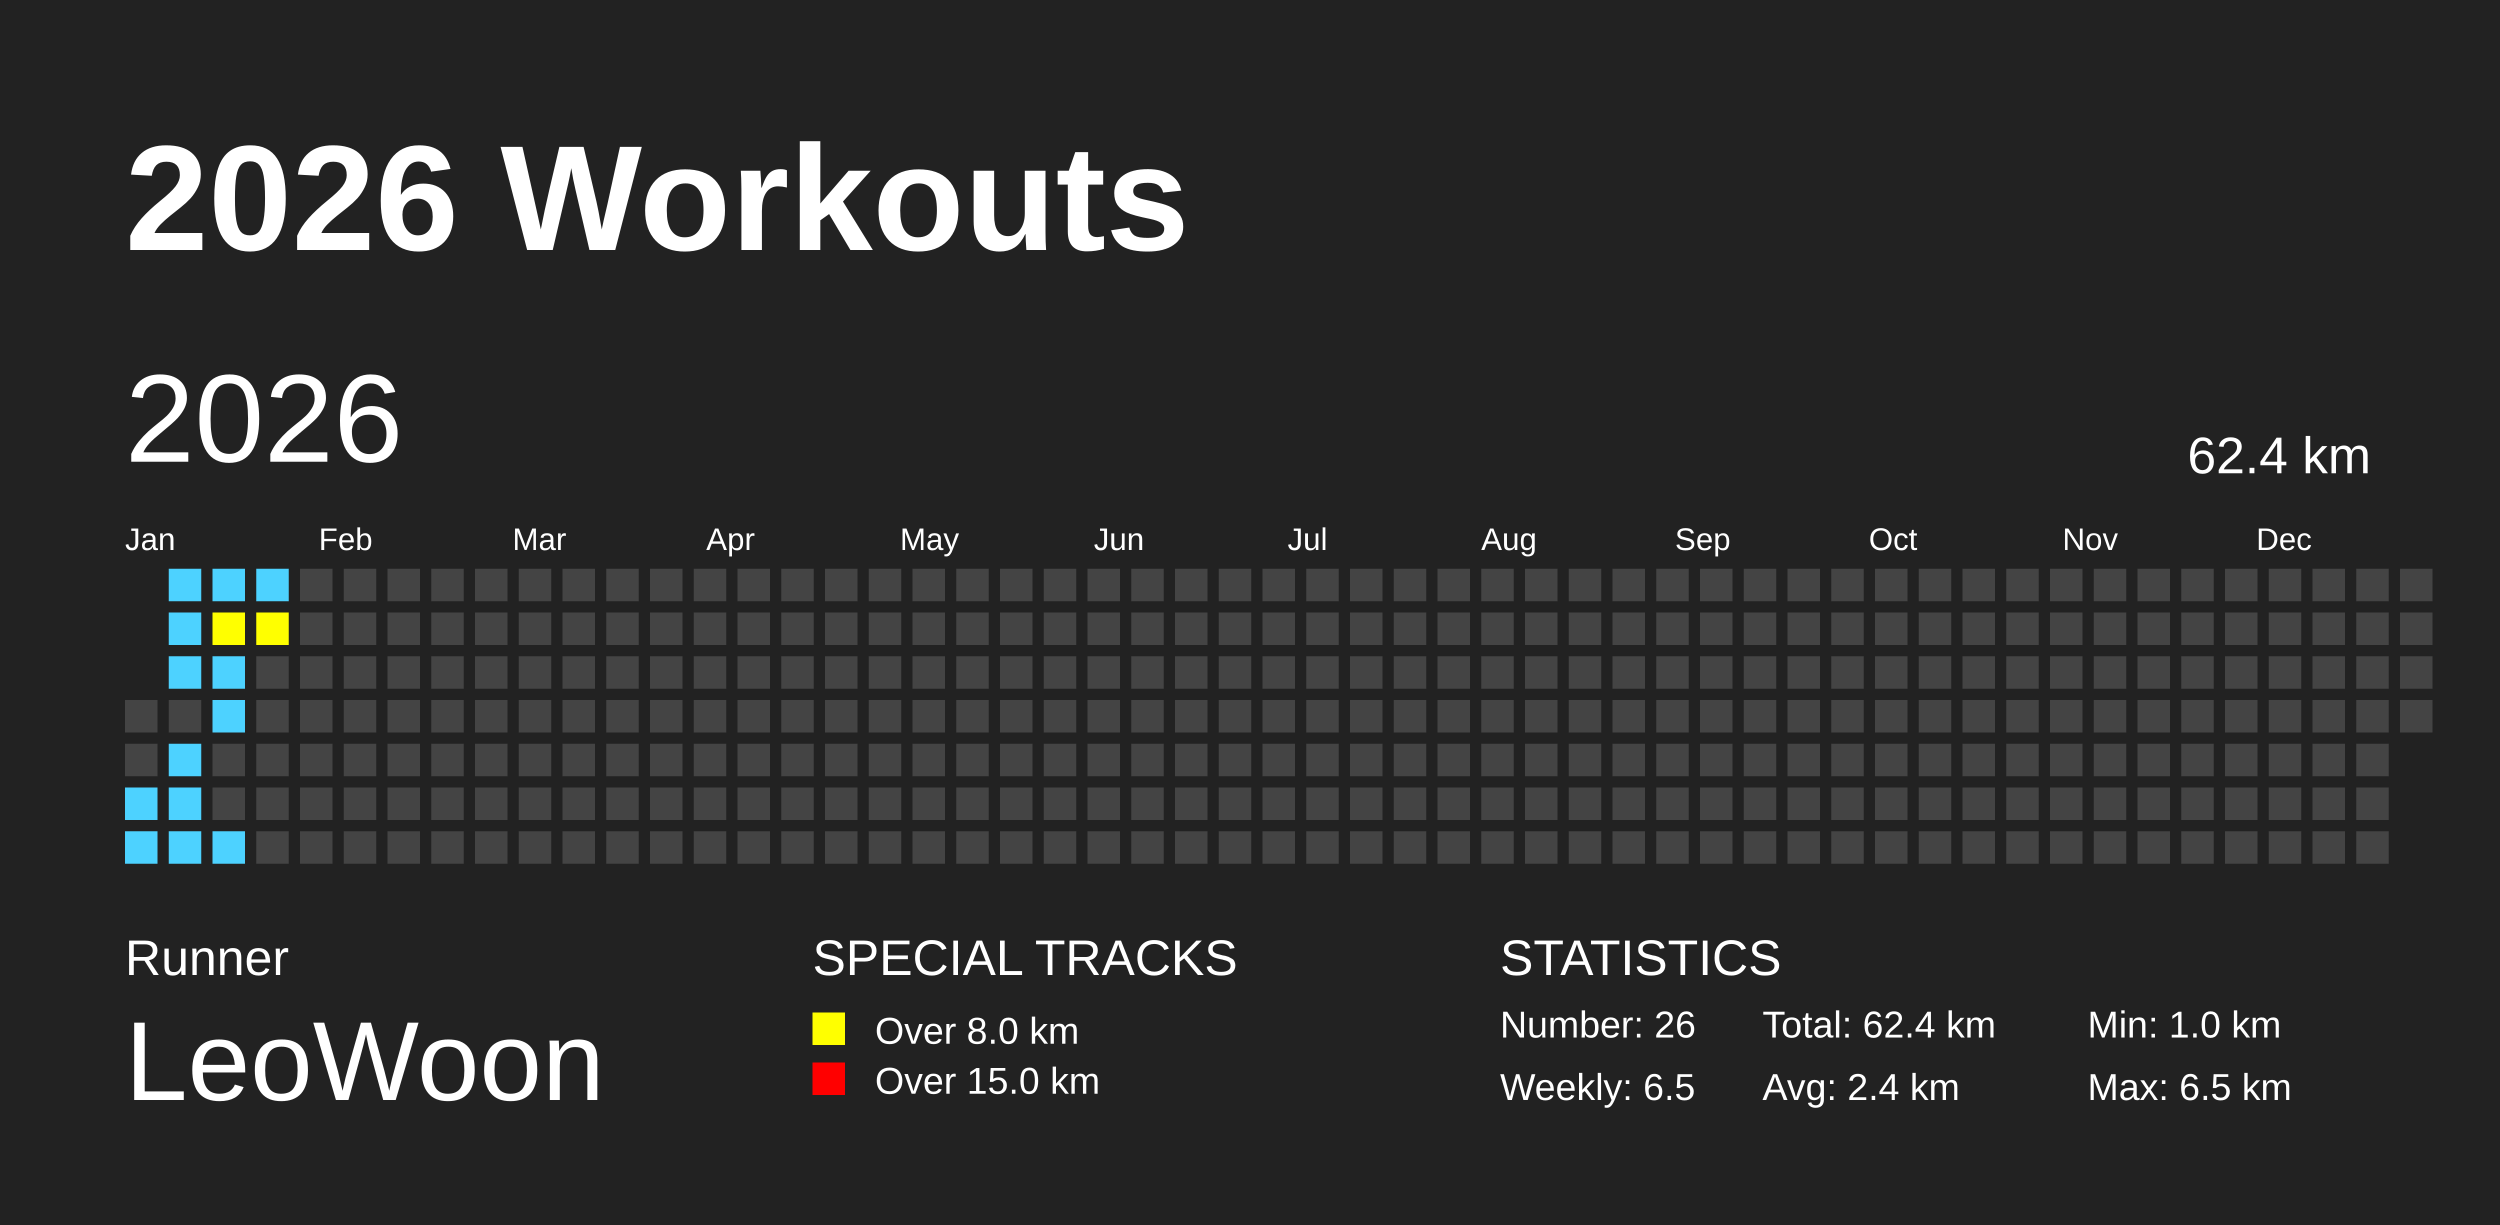
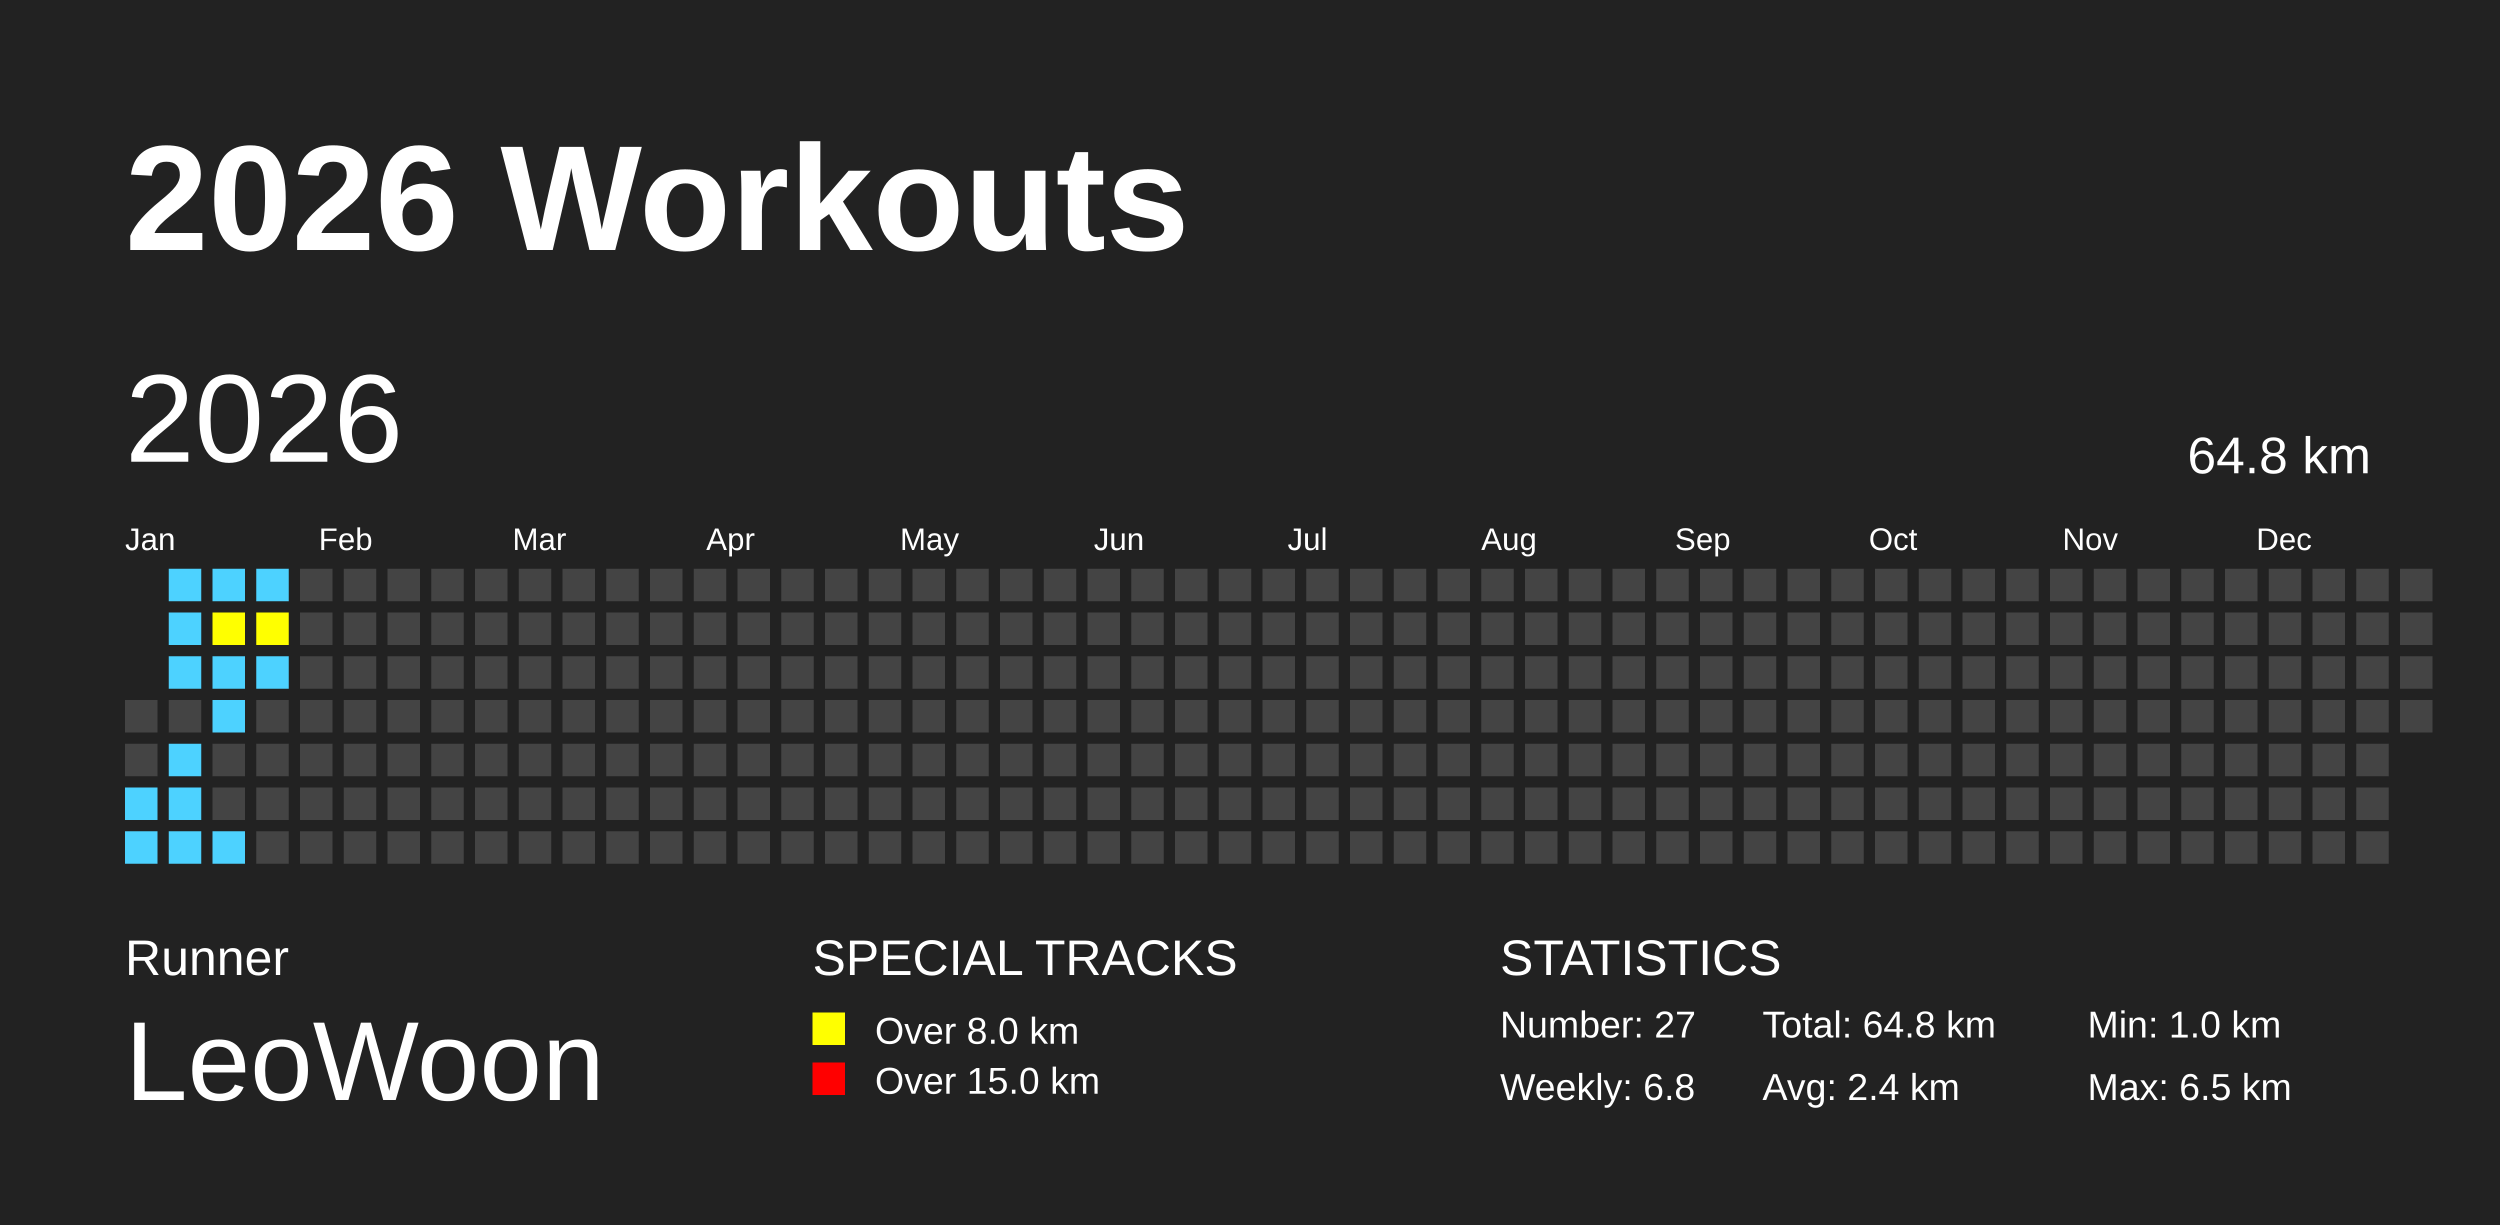
<svg xmlns="http://www.w3.org/2000/svg" baseProfile="full" height="98mm" version="1.1" viewBox="0,0,200,98" width="200mm">
  <defs />
  <rect fill="#222222" height="98" width="200" x="0" y="0" />
  <text fill="#FFFFFF" style="font-size:12px; font-family:Arial; font-weight:bold;" x="10" y="20">2026 Workouts</text>
  <text fill="#FFFFFF" style="font-size:4px; font-family:Arial" x="10" y="78">Runner</text>
  <text fill="#FFFFFF" style="font-size:9px; font-family:Arial" x="10" y="88">LeoWoon</text>
  <text fill="#FFFFFF" style="font-size:4px; font-family:Arial" x="65" y="78">SPECIAL TRACKS</text>
  <rect fill="yellow" height="2.6" width="2.6" x="65" y="81" />
  <text fill="#FFFFFF" style="font-size:3px; font-family:Arial" x="70" y="83.5">Over 8.0 km</text>
  <rect fill="red" height="2.6" width="2.6" x="65" y="85" />
  <text fill="#FFFFFF" style="font-size:3px; font-family:Arial" x="70" y="87.5">Over 15.0 km</text>
  <text fill="#FFFFFF" style="font-size:4px; font-family:Arial" x="120" y="78">STATISTICS</text>
-   <text fill="#FFFFFF" style="font-size:3px; font-family:Arial" x="120" y="83">Number: 26</text>
-   <text fill="#FFFFFF" style="font-size:3px; font-family:Arial" x="120" y="88">Weekly: 6.5</text>
-   <text fill="#FFFFFF" style="font-size:3px; font-family:Arial" x="141" y="83">Total: 62.4 km</text>
+   <text fill="#FFFFFF" style="font-size:3px; font-family:Arial" x="120" y="83">Number: 27</text>
+   <text fill="#FFFFFF" style="font-size:3px; font-family:Arial" x="120" y="88">Weekly: 6.8</text>
+   <text fill="#FFFFFF" style="font-size:3px; font-family:Arial" x="141" y="83">Total: 64.8 km</text>
  <text fill="#FFFFFF" style="font-size:3px; font-family:Arial" x="141" y="88">Avg: 2.4 km</text>
  <text fill="#FFFFFF" style="font-size:3px; font-family:Arial" x="167" y="83">Min: 1.0 km</text>
  <text fill="#FFFFFF" style="font-size:3px; font-family:Arial" x="167" y="88">Max: 6.5 km</text>
  <text dominant-baseline="hanging" fill="#FFFFFF" style="font-size:10.0px; font-family:Arial;" x="10" y="30">2026</text>
-   <text dominant-baseline="hanging" fill="#FFFFFF" style="font-size:4.125px; font-family:Arial;" x="175" y="35">62.4 km</text>
+   <text dominant-baseline="hanging" fill="#FFFFFF" style="font-size:4.125px; font-family:Arial;" x="175" y="35">64.8 km</text>
  <text fill="#FFFFFF" style="font-size:2.5px; font-family:Arial" x="10.0" y="44">Jan</text>
  <text fill="#FFFFFF" style="font-size:2.5px; font-family:Arial" x="25.5" y="44">Feb</text>
  <text fill="#FFFFFF" style="font-size:2.5px; font-family:Arial" x="41.0" y="44">Mar</text>
  <text fill="#FFFFFF" style="font-size:2.5px; font-family:Arial" x="56.5" y="44">Apr</text>
  <text fill="#FFFFFF" style="font-size:2.5px; font-family:Arial" x="72.0" y="44">May</text>
  <text fill="#FFFFFF" style="font-size:2.5px; font-family:Arial" x="87.5" y="44">Jun</text>
  <text fill="#FFFFFF" style="font-size:2.5px; font-family:Arial" x="103.0" y="44">Jul</text>
  <text fill="#FFFFFF" style="font-size:2.5px; font-family:Arial" x="118.5" y="44">Aug</text>
  <text fill="#FFFFFF" style="font-size:2.5px; font-family:Arial" x="134.0" y="44">Sep</text>
  <text fill="#FFFFFF" style="font-size:2.5px; font-family:Arial" x="149.5" y="44">Oct</text>
  <text fill="#FFFFFF" style="font-size:2.5px; font-family:Arial" x="165.0" y="44">Nov</text>
  <text fill="#FFFFFF" style="font-size:2.5px; font-family:Arial" x="180.5" y="44">Dec</text>
  <rect fill="#444444" height="2.6" width="2.6" x="10.0" y="56.0" />
  <rect fill="#444444" height="2.6" width="2.6" x="10.0" y="59.5" />
  <rect fill="#4DD2FF" height="2.6" width="2.6" x="10.0" y="63.0" />
  <rect fill="#4DD2FF" height="2.6" width="2.6" x="10.0" y="66.5" />
  <rect fill="#4DD2FF" height="2.6" width="2.6" x="13.5" y="45.5" />
  <rect fill="#4DD2FF" height="2.6" width="2.6" x="13.5" y="49.0" />
  <rect fill="#4DD2FF" height="2.6" width="2.6" x="13.5" y="52.5" />
  <rect fill="#444444" height="2.6" width="2.6" x="13.5" y="56.0" />
  <rect fill="#4DD2FF" height="2.6" width="2.6" x="13.5" y="59.5" />
  <rect fill="#4DD2FF" height="2.6" width="2.6" x="13.5" y="63.0" />
  <rect fill="#4DD2FF" height="2.6" width="2.6" x="13.5" y="66.5" />
  <rect fill="#4DD2FF" height="2.6" width="2.6" x="17.0" y="45.5" />
  <rect fill="yellow" height="2.6" width="2.6" x="17.0" y="49.0" />
  <rect fill="#4DD2FF" height="2.6" width="2.6" x="17.0" y="52.5" />
  <rect fill="#4DD2FF" height="2.6" width="2.6" x="17.0" y="56.0" />
  <rect fill="#444444" height="2.6" width="2.6" x="17.0" y="59.5" />
  <rect fill="#444444" height="2.6" width="2.6" x="17.0" y="63.0" />
  <rect fill="#4DD2FF" height="2.6" width="2.6" x="17.0" y="66.5" />
  <rect fill="#4DD2FF" height="2.6" width="2.6" x="20.5" y="45.5" />
  <rect fill="yellow" height="2.6" width="2.6" x="20.5" y="49.0" />
-   <rect fill="#444444" height="2.6" width="2.6" x="20.5" y="52.5" />
+   <rect fill="#4DD2FF" height="2.6" width="2.6" x="20.5" y="52.5" />
  <rect fill="#444444" height="2.6" width="2.6" x="20.5" y="56.0" />
  <rect fill="#444444" height="2.6" width="2.6" x="20.5" y="59.5" />
  <rect fill="#444444" height="2.6" width="2.6" x="20.5" y="63.0" />
  <rect fill="#444444" height="2.6" width="2.6" x="20.5" y="66.5" />
  <rect fill="#444444" height="2.6" width="2.6" x="24.0" y="45.5" />
  <rect fill="#444444" height="2.6" width="2.6" x="24.0" y="49.0" />
  <rect fill="#444444" height="2.6" width="2.6" x="24.0" y="52.5" />
  <rect fill="#444444" height="2.6" width="2.6" x="24.0" y="56.0" />
  <rect fill="#444444" height="2.6" width="2.6" x="24.0" y="59.5" />
  <rect fill="#444444" height="2.6" width="2.6" x="24.0" y="63.0" />
  <rect fill="#444444" height="2.6" width="2.6" x="24.0" y="66.5" />
  <rect fill="#444444" height="2.6" width="2.6" x="27.5" y="45.5" />
  <rect fill="#444444" height="2.6" width="2.6" x="27.5" y="49.0" />
  <rect fill="#444444" height="2.6" width="2.6" x="27.5" y="52.5" />
  <rect fill="#444444" height="2.6" width="2.6" x="27.5" y="56.0" />
  <rect fill="#444444" height="2.6" width="2.6" x="27.5" y="59.5" />
  <rect fill="#444444" height="2.6" width="2.6" x="27.5" y="63.0" />
  <rect fill="#444444" height="2.6" width="2.6" x="27.5" y="66.5" />
  <rect fill="#444444" height="2.6" width="2.6" x="31.0" y="45.5" />
  <rect fill="#444444" height="2.6" width="2.6" x="31.0" y="49.0" />
  <rect fill="#444444" height="2.6" width="2.6" x="31.0" y="52.5" />
  <rect fill="#444444" height="2.6" width="2.6" x="31.0" y="56.0" />
  <rect fill="#444444" height="2.6" width="2.6" x="31.0" y="59.5" />
  <rect fill="#444444" height="2.6" width="2.6" x="31.0" y="63.0" />
  <rect fill="#444444" height="2.6" width="2.6" x="31.0" y="66.5" />
  <rect fill="#444444" height="2.6" width="2.6" x="34.5" y="45.5" />
  <rect fill="#444444" height="2.6" width="2.6" x="34.5" y="49.0" />
  <rect fill="#444444" height="2.6" width="2.6" x="34.5" y="52.5" />
  <rect fill="#444444" height="2.6" width="2.6" x="34.5" y="56.0" />
  <rect fill="#444444" height="2.6" width="2.6" x="34.5" y="59.5" />
  <rect fill="#444444" height="2.6" width="2.6" x="34.5" y="63.0" />
  <rect fill="#444444" height="2.6" width="2.6" x="34.5" y="66.5" />
  <rect fill="#444444" height="2.6" width="2.6" x="38.0" y="45.5" />
  <rect fill="#444444" height="2.6" width="2.6" x="38.0" y="49.0" />
  <rect fill="#444444" height="2.6" width="2.6" x="38.0" y="52.5" />
  <rect fill="#444444" height="2.6" width="2.6" x="38.0" y="56.0" />
  <rect fill="#444444" height="2.6" width="2.6" x="38.0" y="59.5" />
  <rect fill="#444444" height="2.6" width="2.6" x="38.0" y="63.0" />
  <rect fill="#444444" height="2.6" width="2.6" x="38.0" y="66.5" />
  <rect fill="#444444" height="2.6" width="2.6" x="41.5" y="45.5" />
  <rect fill="#444444" height="2.6" width="2.6" x="41.5" y="49.0" />
  <rect fill="#444444" height="2.6" width="2.6" x="41.5" y="52.5" />
  <rect fill="#444444" height="2.6" width="2.6" x="41.5" y="56.0" />
  <rect fill="#444444" height="2.6" width="2.6" x="41.5" y="59.5" />
  <rect fill="#444444" height="2.6" width="2.6" x="41.5" y="63.0" />
  <rect fill="#444444" height="2.6" width="2.6" x="41.5" y="66.5" />
  <rect fill="#444444" height="2.6" width="2.6" x="45.0" y="45.5" />
  <rect fill="#444444" height="2.6" width="2.6" x="45.0" y="49.0" />
  <rect fill="#444444" height="2.6" width="2.6" x="45.0" y="52.5" />
  <rect fill="#444444" height="2.6" width="2.6" x="45.0" y="56.0" />
  <rect fill="#444444" height="2.6" width="2.6" x="45.0" y="59.5" />
  <rect fill="#444444" height="2.6" width="2.6" x="45.0" y="63.0" />
  <rect fill="#444444" height="2.6" width="2.6" x="45.0" y="66.5" />
  <rect fill="#444444" height="2.6" width="2.6" x="48.5" y="45.5" />
  <rect fill="#444444" height="2.6" width="2.6" x="48.5" y="49.0" />
  <rect fill="#444444" height="2.6" width="2.6" x="48.5" y="52.5" />
  <rect fill="#444444" height="2.6" width="2.6" x="48.5" y="56.0" />
  <rect fill="#444444" height="2.6" width="2.6" x="48.5" y="59.5" />
  <rect fill="#444444" height="2.6" width="2.6" x="48.5" y="63.0" />
  <rect fill="#444444" height="2.6" width="2.6" x="48.5" y="66.5" />
  <rect fill="#444444" height="2.6" width="2.6" x="52.0" y="45.5" />
  <rect fill="#444444" height="2.6" width="2.6" x="52.0" y="49.0" />
  <rect fill="#444444" height="2.6" width="2.6" x="52.0" y="52.5" />
  <rect fill="#444444" height="2.6" width="2.6" x="52.0" y="56.0" />
  <rect fill="#444444" height="2.6" width="2.6" x="52.0" y="59.5" />
  <rect fill="#444444" height="2.6" width="2.6" x="52.0" y="63.0" />
  <rect fill="#444444" height="2.6" width="2.6" x="52.0" y="66.5" />
  <rect fill="#444444" height="2.6" width="2.6" x="55.5" y="45.5" />
  <rect fill="#444444" height="2.6" width="2.6" x="55.5" y="49.0" />
  <rect fill="#444444" height="2.6" width="2.6" x="55.5" y="52.5" />
  <rect fill="#444444" height="2.6" width="2.6" x="55.5" y="56.0" />
  <rect fill="#444444" height="2.6" width="2.6" x="55.5" y="59.5" />
  <rect fill="#444444" height="2.6" width="2.6" x="55.5" y="63.0" />
  <rect fill="#444444" height="2.6" width="2.6" x="55.5" y="66.5" />
  <rect fill="#444444" height="2.6" width="2.6" x="59.0" y="45.5" />
  <rect fill="#444444" height="2.6" width="2.6" x="59.0" y="49.0" />
  <rect fill="#444444" height="2.6" width="2.6" x="59.0" y="52.5" />
  <rect fill="#444444" height="2.6" width="2.6" x="59.0" y="56.0" />
  <rect fill="#444444" height="2.6" width="2.6" x="59.0" y="59.5" />
  <rect fill="#444444" height="2.6" width="2.6" x="59.0" y="63.0" />
  <rect fill="#444444" height="2.6" width="2.6" x="59.0" y="66.5" />
  <rect fill="#444444" height="2.6" width="2.6" x="62.5" y="45.5" />
  <rect fill="#444444" height="2.6" width="2.6" x="62.5" y="49.0" />
  <rect fill="#444444" height="2.6" width="2.6" x="62.5" y="52.5" />
  <rect fill="#444444" height="2.6" width="2.6" x="62.5" y="56.0" />
  <rect fill="#444444" height="2.6" width="2.6" x="62.5" y="59.5" />
  <rect fill="#444444" height="2.6" width="2.6" x="62.5" y="63.0" />
  <rect fill="#444444" height="2.6" width="2.6" x="62.5" y="66.5" />
  <rect fill="#444444" height="2.6" width="2.6" x="66.0" y="45.5" />
  <rect fill="#444444" height="2.6" width="2.6" x="66.0" y="49.0" />
  <rect fill="#444444" height="2.6" width="2.6" x="66.0" y="52.5" />
  <rect fill="#444444" height="2.6" width="2.6" x="66.0" y="56.0" />
  <rect fill="#444444" height="2.6" width="2.6" x="66.0" y="59.5" />
  <rect fill="#444444" height="2.6" width="2.6" x="66.0" y="63.0" />
  <rect fill="#444444" height="2.6" width="2.6" x="66.0" y="66.5" />
  <rect fill="#444444" height="2.6" width="2.6" x="69.5" y="45.5" />
  <rect fill="#444444" height="2.6" width="2.6" x="69.5" y="49.0" />
  <rect fill="#444444" height="2.6" width="2.6" x="69.5" y="52.5" />
  <rect fill="#444444" height="2.6" width="2.6" x="69.5" y="56.0" />
  <rect fill="#444444" height="2.6" width="2.6" x="69.5" y="59.5" />
  <rect fill="#444444" height="2.6" width="2.6" x="69.5" y="63.0" />
  <rect fill="#444444" height="2.6" width="2.6" x="69.5" y="66.5" />
  <rect fill="#444444" height="2.6" width="2.6" x="73.0" y="45.5" />
  <rect fill="#444444" height="2.6" width="2.6" x="73.0" y="49.0" />
  <rect fill="#444444" height="2.6" width="2.6" x="73.0" y="52.5" />
  <rect fill="#444444" height="2.6" width="2.6" x="73.0" y="56.0" />
  <rect fill="#444444" height="2.6" width="2.6" x="73.0" y="59.5" />
  <rect fill="#444444" height="2.6" width="2.6" x="73.0" y="63.0" />
  <rect fill="#444444" height="2.6" width="2.6" x="73.0" y="66.5" />
  <rect fill="#444444" height="2.6" width="2.6" x="76.5" y="45.5" />
  <rect fill="#444444" height="2.6" width="2.6" x="76.5" y="49.0" />
  <rect fill="#444444" height="2.6" width="2.6" x="76.5" y="52.5" />
  <rect fill="#444444" height="2.6" width="2.6" x="76.5" y="56.0" />
  <rect fill="#444444" height="2.6" width="2.6" x="76.5" y="59.5" />
  <rect fill="#444444" height="2.6" width="2.6" x="76.5" y="63.0" />
  <rect fill="#444444" height="2.6" width="2.6" x="76.5" y="66.5" />
  <rect fill="#444444" height="2.6" width="2.6" x="80.0" y="45.5" />
  <rect fill="#444444" height="2.6" width="2.6" x="80.0" y="49.0" />
  <rect fill="#444444" height="2.6" width="2.6" x="80.0" y="52.5" />
  <rect fill="#444444" height="2.6" width="2.6" x="80.0" y="56.0" />
  <rect fill="#444444" height="2.6" width="2.6" x="80.0" y="59.5" />
  <rect fill="#444444" height="2.6" width="2.6" x="80.0" y="63.0" />
  <rect fill="#444444" height="2.6" width="2.6" x="80.0" y="66.5" />
  <rect fill="#444444" height="2.6" width="2.6" x="83.5" y="45.5" />
  <rect fill="#444444" height="2.6" width="2.6" x="83.5" y="49.0" />
  <rect fill="#444444" height="2.6" width="2.6" x="83.5" y="52.5" />
  <rect fill="#444444" height="2.6" width="2.6" x="83.5" y="56.0" />
  <rect fill="#444444" height="2.6" width="2.6" x="83.5" y="59.5" />
  <rect fill="#444444" height="2.6" width="2.6" x="83.5" y="63.0" />
  <rect fill="#444444" height="2.6" width="2.6" x="83.5" y="66.5" />
  <rect fill="#444444" height="2.6" width="2.6" x="87.0" y="45.5" />
  <rect fill="#444444" height="2.6" width="2.6" x="87.0" y="49.0" />
  <rect fill="#444444" height="2.6" width="2.6" x="87.0" y="52.5" />
  <rect fill="#444444" height="2.6" width="2.6" x="87.0" y="56.0" />
  <rect fill="#444444" height="2.6" width="2.6" x="87.0" y="59.5" />
  <rect fill="#444444" height="2.6" width="2.6" x="87.0" y="63.0" />
  <rect fill="#444444" height="2.6" width="2.6" x="87.0" y="66.5" />
  <rect fill="#444444" height="2.6" width="2.6" x="90.5" y="45.5" />
  <rect fill="#444444" height="2.6" width="2.6" x="90.5" y="49.0" />
  <rect fill="#444444" height="2.6" width="2.6" x="90.5" y="52.5" />
  <rect fill="#444444" height="2.6" width="2.6" x="90.5" y="56.0" />
  <rect fill="#444444" height="2.6" width="2.6" x="90.5" y="59.5" />
  <rect fill="#444444" height="2.6" width="2.6" x="90.5" y="63.0" />
  <rect fill="#444444" height="2.6" width="2.6" x="90.5" y="66.5" />
  <rect fill="#444444" height="2.6" width="2.6" x="94.0" y="45.5" />
  <rect fill="#444444" height="2.6" width="2.6" x="94.0" y="49.0" />
  <rect fill="#444444" height="2.6" width="2.6" x="94.0" y="52.5" />
  <rect fill="#444444" height="2.6" width="2.6" x="94.0" y="56.0" />
  <rect fill="#444444" height="2.6" width="2.6" x="94.0" y="59.5" />
  <rect fill="#444444" height="2.6" width="2.6" x="94.0" y="63.0" />
  <rect fill="#444444" height="2.6" width="2.6" x="94.0" y="66.5" />
  <rect fill="#444444" height="2.6" width="2.6" x="97.5" y="45.5" />
  <rect fill="#444444" height="2.6" width="2.6" x="97.5" y="49.0" />
  <rect fill="#444444" height="2.6" width="2.6" x="97.5" y="52.5" />
  <rect fill="#444444" height="2.6" width="2.6" x="97.5" y="56.0" />
  <rect fill="#444444" height="2.6" width="2.6" x="97.5" y="59.5" />
  <rect fill="#444444" height="2.6" width="2.6" x="97.5" y="63.0" />
  <rect fill="#444444" height="2.6" width="2.6" x="97.5" y="66.5" />
  <rect fill="#444444" height="2.6" width="2.6" x="101.0" y="45.5" />
  <rect fill="#444444" height="2.6" width="2.6" x="101.0" y="49.0" />
  <rect fill="#444444" height="2.6" width="2.6" x="101.0" y="52.5" />
  <rect fill="#444444" height="2.6" width="2.6" x="101.0" y="56.0" />
  <rect fill="#444444" height="2.6" width="2.6" x="101.0" y="59.5" />
  <rect fill="#444444" height="2.6" width="2.6" x="101.0" y="63.0" />
  <rect fill="#444444" height="2.6" width="2.6" x="101.0" y="66.5" />
  <rect fill="#444444" height="2.6" width="2.6" x="104.5" y="45.5" />
  <rect fill="#444444" height="2.6" width="2.6" x="104.5" y="49.0" />
  <rect fill="#444444" height="2.6" width="2.6" x="104.5" y="52.5" />
  <rect fill="#444444" height="2.6" width="2.6" x="104.5" y="56.0" />
  <rect fill="#444444" height="2.6" width="2.6" x="104.5" y="59.5" />
  <rect fill="#444444" height="2.6" width="2.6" x="104.5" y="63.0" />
  <rect fill="#444444" height="2.6" width="2.6" x="104.5" y="66.5" />
  <rect fill="#444444" height="2.6" width="2.6" x="108.0" y="45.5" />
  <rect fill="#444444" height="2.6" width="2.6" x="108.0" y="49.0" />
  <rect fill="#444444" height="2.6" width="2.6" x="108.0" y="52.5" />
  <rect fill="#444444" height="2.6" width="2.6" x="108.0" y="56.0" />
  <rect fill="#444444" height="2.6" width="2.6" x="108.0" y="59.5" />
  <rect fill="#444444" height="2.6" width="2.6" x="108.0" y="63.0" />
  <rect fill="#444444" height="2.6" width="2.6" x="108.0" y="66.5" />
  <rect fill="#444444" height="2.6" width="2.6" x="111.5" y="45.5" />
  <rect fill="#444444" height="2.6" width="2.6" x="111.5" y="49.0" />
  <rect fill="#444444" height="2.6" width="2.6" x="111.5" y="52.5" />
  <rect fill="#444444" height="2.6" width="2.6" x="111.5" y="56.0" />
  <rect fill="#444444" height="2.6" width="2.6" x="111.5" y="59.5" />
  <rect fill="#444444" height="2.6" width="2.6" x="111.5" y="63.0" />
  <rect fill="#444444" height="2.6" width="2.6" x="111.5" y="66.5" />
  <rect fill="#444444" height="2.6" width="2.6" x="115.0" y="45.5" />
  <rect fill="#444444" height="2.6" width="2.6" x="115.0" y="49.0" />
  <rect fill="#444444" height="2.6" width="2.6" x="115.0" y="52.5" />
  <rect fill="#444444" height="2.6" width="2.6" x="115.0" y="56.0" />
  <rect fill="#444444" height="2.6" width="2.6" x="115.0" y="59.5" />
  <rect fill="#444444" height="2.6" width="2.6" x="115.0" y="63.0" />
  <rect fill="#444444" height="2.6" width="2.6" x="115.0" y="66.5" />
  <rect fill="#444444" height="2.6" width="2.6" x="118.5" y="45.5" />
  <rect fill="#444444" height="2.6" width="2.6" x="118.5" y="49.0" />
  <rect fill="#444444" height="2.6" width="2.6" x="118.5" y="52.5" />
  <rect fill="#444444" height="2.6" width="2.6" x="118.5" y="56.0" />
  <rect fill="#444444" height="2.6" width="2.6" x="118.5" y="59.5" />
  <rect fill="#444444" height="2.6" width="2.6" x="118.5" y="63.0" />
  <rect fill="#444444" height="2.6" width="2.6" x="118.5" y="66.5" />
  <rect fill="#444444" height="2.6" width="2.6" x="122.0" y="45.5" />
  <rect fill="#444444" height="2.6" width="2.6" x="122.0" y="49.0" />
  <rect fill="#444444" height="2.6" width="2.6" x="122.0" y="52.5" />
  <rect fill="#444444" height="2.6" width="2.6" x="122.0" y="56.0" />
  <rect fill="#444444" height="2.6" width="2.6" x="122.0" y="59.5" />
  <rect fill="#444444" height="2.6" width="2.6" x="122.0" y="63.0" />
  <rect fill="#444444" height="2.6" width="2.6" x="122.0" y="66.5" />
  <rect fill="#444444" height="2.6" width="2.6" x="125.5" y="45.5" />
  <rect fill="#444444" height="2.6" width="2.6" x="125.5" y="49.0" />
  <rect fill="#444444" height="2.6" width="2.6" x="125.5" y="52.5" />
  <rect fill="#444444" height="2.6" width="2.6" x="125.5" y="56.0" />
  <rect fill="#444444" height="2.6" width="2.6" x="125.5" y="59.5" />
  <rect fill="#444444" height="2.6" width="2.6" x="125.5" y="63.0" />
  <rect fill="#444444" height="2.6" width="2.6" x="125.5" y="66.5" />
  <rect fill="#444444" height="2.6" width="2.6" x="129.0" y="45.5" />
  <rect fill="#444444" height="2.6" width="2.6" x="129.0" y="49.0" />
  <rect fill="#444444" height="2.6" width="2.6" x="129.0" y="52.5" />
  <rect fill="#444444" height="2.6" width="2.6" x="129.0" y="56.0" />
  <rect fill="#444444" height="2.6" width="2.6" x="129.0" y="59.5" />
  <rect fill="#444444" height="2.6" width="2.6" x="129.0" y="63.0" />
  <rect fill="#444444" height="2.6" width="2.6" x="129.0" y="66.5" />
  <rect fill="#444444" height="2.6" width="2.6" x="132.5" y="45.5" />
  <rect fill="#444444" height="2.6" width="2.6" x="132.5" y="49.0" />
  <rect fill="#444444" height="2.6" width="2.6" x="132.5" y="52.5" />
  <rect fill="#444444" height="2.6" width="2.6" x="132.5" y="56.0" />
  <rect fill="#444444" height="2.6" width="2.6" x="132.5" y="59.5" />
  <rect fill="#444444" height="2.6" width="2.6" x="132.5" y="63.0" />
  <rect fill="#444444" height="2.6" width="2.6" x="132.5" y="66.5" />
  <rect fill="#444444" height="2.6" width="2.6" x="136.0" y="45.5" />
  <rect fill="#444444" height="2.6" width="2.6" x="136.0" y="49.0" />
  <rect fill="#444444" height="2.6" width="2.6" x="136.0" y="52.5" />
  <rect fill="#444444" height="2.6" width="2.6" x="136.0" y="56.0" />
  <rect fill="#444444" height="2.6" width="2.6" x="136.0" y="59.5" />
  <rect fill="#444444" height="2.6" width="2.6" x="136.0" y="63.0" />
  <rect fill="#444444" height="2.6" width="2.6" x="136.0" y="66.5" />
  <rect fill="#444444" height="2.6" width="2.6" x="139.5" y="45.5" />
  <rect fill="#444444" height="2.6" width="2.6" x="139.5" y="49.0" />
  <rect fill="#444444" height="2.6" width="2.6" x="139.5" y="52.5" />
  <rect fill="#444444" height="2.6" width="2.6" x="139.5" y="56.0" />
  <rect fill="#444444" height="2.6" width="2.6" x="139.5" y="59.5" />
  <rect fill="#444444" height="2.6" width="2.6" x="139.5" y="63.0" />
  <rect fill="#444444" height="2.6" width="2.6" x="139.5" y="66.5" />
  <rect fill="#444444" height="2.6" width="2.6" x="143.0" y="45.5" />
  <rect fill="#444444" height="2.6" width="2.6" x="143.0" y="49.0" />
  <rect fill="#444444" height="2.6" width="2.6" x="143.0" y="52.5" />
  <rect fill="#444444" height="2.6" width="2.6" x="143.0" y="56.0" />
  <rect fill="#444444" height="2.6" width="2.6" x="143.0" y="59.5" />
  <rect fill="#444444" height="2.6" width="2.6" x="143.0" y="63.0" />
  <rect fill="#444444" height="2.6" width="2.6" x="143.0" y="66.5" />
  <rect fill="#444444" height="2.6" width="2.6" x="146.5" y="45.5" />
  <rect fill="#444444" height="2.6" width="2.6" x="146.5" y="49.0" />
  <rect fill="#444444" height="2.6" width="2.6" x="146.5" y="52.5" />
  <rect fill="#444444" height="2.6" width="2.6" x="146.5" y="56.0" />
  <rect fill="#444444" height="2.6" width="2.6" x="146.5" y="59.5" />
  <rect fill="#444444" height="2.6" width="2.6" x="146.5" y="63.0" />
  <rect fill="#444444" height="2.6" width="2.6" x="146.5" y="66.5" />
  <rect fill="#444444" height="2.6" width="2.6" x="150.0" y="45.5" />
  <rect fill="#444444" height="2.6" width="2.6" x="150.0" y="49.0" />
  <rect fill="#444444" height="2.6" width="2.6" x="150.0" y="52.5" />
  <rect fill="#444444" height="2.6" width="2.6" x="150.0" y="56.0" />
  <rect fill="#444444" height="2.6" width="2.6" x="150.0" y="59.5" />
  <rect fill="#444444" height="2.6" width="2.6" x="150.0" y="63.0" />
  <rect fill="#444444" height="2.6" width="2.6" x="150.0" y="66.5" />
  <rect fill="#444444" height="2.6" width="2.6" x="153.5" y="45.5" />
  <rect fill="#444444" height="2.6" width="2.6" x="153.5" y="49.0" />
  <rect fill="#444444" height="2.6" width="2.6" x="153.5" y="52.5" />
  <rect fill="#444444" height="2.6" width="2.6" x="153.5" y="56.0" />
  <rect fill="#444444" height="2.6" width="2.6" x="153.5" y="59.5" />
  <rect fill="#444444" height="2.6" width="2.6" x="153.5" y="63.0" />
  <rect fill="#444444" height="2.6" width="2.6" x="153.5" y="66.5" />
  <rect fill="#444444" height="2.6" width="2.6" x="157.0" y="45.5" />
  <rect fill="#444444" height="2.6" width="2.6" x="157.0" y="49.0" />
  <rect fill="#444444" height="2.6" width="2.6" x="157.0" y="52.5" />
  <rect fill="#444444" height="2.6" width="2.6" x="157.0" y="56.0" />
  <rect fill="#444444" height="2.6" width="2.6" x="157.0" y="59.5" />
  <rect fill="#444444" height="2.6" width="2.6" x="157.0" y="63.0" />
  <rect fill="#444444" height="2.6" width="2.6" x="157.0" y="66.5" />
  <rect fill="#444444" height="2.6" width="2.6" x="160.5" y="45.5" />
  <rect fill="#444444" height="2.6" width="2.6" x="160.5" y="49.0" />
  <rect fill="#444444" height="2.6" width="2.6" x="160.5" y="52.5" />
  <rect fill="#444444" height="2.6" width="2.6" x="160.5" y="56.0" />
  <rect fill="#444444" height="2.6" width="2.6" x="160.5" y="59.5" />
  <rect fill="#444444" height="2.6" width="2.6" x="160.5" y="63.0" />
  <rect fill="#444444" height="2.6" width="2.6" x="160.5" y="66.5" />
  <rect fill="#444444" height="2.6" width="2.6" x="164.0" y="45.5" />
  <rect fill="#444444" height="2.6" width="2.6" x="164.0" y="49.0" />
  <rect fill="#444444" height="2.6" width="2.6" x="164.0" y="52.5" />
  <rect fill="#444444" height="2.6" width="2.6" x="164.0" y="56.0" />
  <rect fill="#444444" height="2.6" width="2.6" x="164.0" y="59.5" />
  <rect fill="#444444" height="2.6" width="2.6" x="164.0" y="63.0" />
  <rect fill="#444444" height="2.6" width="2.6" x="164.0" y="66.5" />
  <rect fill="#444444" height="2.6" width="2.6" x="167.5" y="45.5" />
  <rect fill="#444444" height="2.6" width="2.6" x="167.5" y="49.0" />
  <rect fill="#444444" height="2.6" width="2.6" x="167.5" y="52.5" />
  <rect fill="#444444" height="2.6" width="2.6" x="167.5" y="56.0" />
  <rect fill="#444444" height="2.6" width="2.6" x="167.5" y="59.5" />
  <rect fill="#444444" height="2.6" width="2.6" x="167.5" y="63.0" />
  <rect fill="#444444" height="2.6" width="2.6" x="167.5" y="66.5" />
  <rect fill="#444444" height="2.6" width="2.6" x="171.0" y="45.5" />
  <rect fill="#444444" height="2.6" width="2.6" x="171.0" y="49.0" />
  <rect fill="#444444" height="2.6" width="2.6" x="171.0" y="52.5" />
  <rect fill="#444444" height="2.6" width="2.6" x="171.0" y="56.0" />
  <rect fill="#444444" height="2.6" width="2.6" x="171.0" y="59.5" />
  <rect fill="#444444" height="2.6" width="2.6" x="171.0" y="63.0" />
  <rect fill="#444444" height="2.6" width="2.6" x="171.0" y="66.5" />
  <rect fill="#444444" height="2.6" width="2.6" x="174.5" y="45.5" />
  <rect fill="#444444" height="2.6" width="2.6" x="174.5" y="49.0" />
  <rect fill="#444444" height="2.6" width="2.6" x="174.5" y="52.5" />
  <rect fill="#444444" height="2.6" width="2.6" x="174.5" y="56.0" />
  <rect fill="#444444" height="2.6" width="2.6" x="174.5" y="59.5" />
  <rect fill="#444444" height="2.6" width="2.6" x="174.5" y="63.0" />
  <rect fill="#444444" height="2.6" width="2.6" x="174.5" y="66.5" />
  <rect fill="#444444" height="2.6" width="2.6" x="178.0" y="45.5" />
  <rect fill="#444444" height="2.6" width="2.6" x="178.0" y="49.0" />
  <rect fill="#444444" height="2.6" width="2.6" x="178.0" y="52.5" />
  <rect fill="#444444" height="2.6" width="2.6" x="178.0" y="56.0" />
  <rect fill="#444444" height="2.6" width="2.6" x="178.0" y="59.5" />
  <rect fill="#444444" height="2.6" width="2.6" x="178.0" y="63.0" />
  <rect fill="#444444" height="2.6" width="2.6" x="178.0" y="66.5" />
  <rect fill="#444444" height="2.6" width="2.6" x="181.5" y="45.5" />
  <rect fill="#444444" height="2.6" width="2.6" x="181.5" y="49.0" />
  <rect fill="#444444" height="2.6" width="2.6" x="181.5" y="52.5" />
  <rect fill="#444444" height="2.6" width="2.6" x="181.5" y="56.0" />
  <rect fill="#444444" height="2.6" width="2.6" x="181.5" y="59.5" />
  <rect fill="#444444" height="2.6" width="2.6" x="181.5" y="63.0" />
  <rect fill="#444444" height="2.6" width="2.6" x="181.5" y="66.5" />
  <rect fill="#444444" height="2.6" width="2.6" x="185.0" y="45.5" />
  <rect fill="#444444" height="2.6" width="2.6" x="185.0" y="49.0" />
  <rect fill="#444444" height="2.6" width="2.6" x="185.0" y="52.5" />
  <rect fill="#444444" height="2.6" width="2.6" x="185.0" y="56.0" />
  <rect fill="#444444" height="2.6" width="2.6" x="185.0" y="59.5" />
  <rect fill="#444444" height="2.6" width="2.6" x="185.0" y="63.0" />
  <rect fill="#444444" height="2.6" width="2.6" x="185.0" y="66.5" />
  <rect fill="#444444" height="2.6" width="2.6" x="188.5" y="45.5" />
  <rect fill="#444444" height="2.6" width="2.6" x="188.5" y="49.0" />
  <rect fill="#444444" height="2.6" width="2.6" x="188.5" y="52.5" />
  <rect fill="#444444" height="2.6" width="2.6" x="188.5" y="56.0" />
  <rect fill="#444444" height="2.6" width="2.6" x="188.5" y="59.5" />
  <rect fill="#444444" height="2.6" width="2.6" x="188.5" y="63.0" />
  <rect fill="#444444" height="2.6" width="2.6" x="188.5" y="66.5" />
  <rect fill="#444444" height="2.6" width="2.6" x="192.0" y="45.5" />
  <rect fill="#444444" height="2.6" width="2.6" x="192.0" y="49.0" />
  <rect fill="#444444" height="2.6" width="2.6" x="192.0" y="52.5" />
  <rect fill="#444444" height="2.6" width="2.6" x="192.0" y="56.0" />
</svg>
